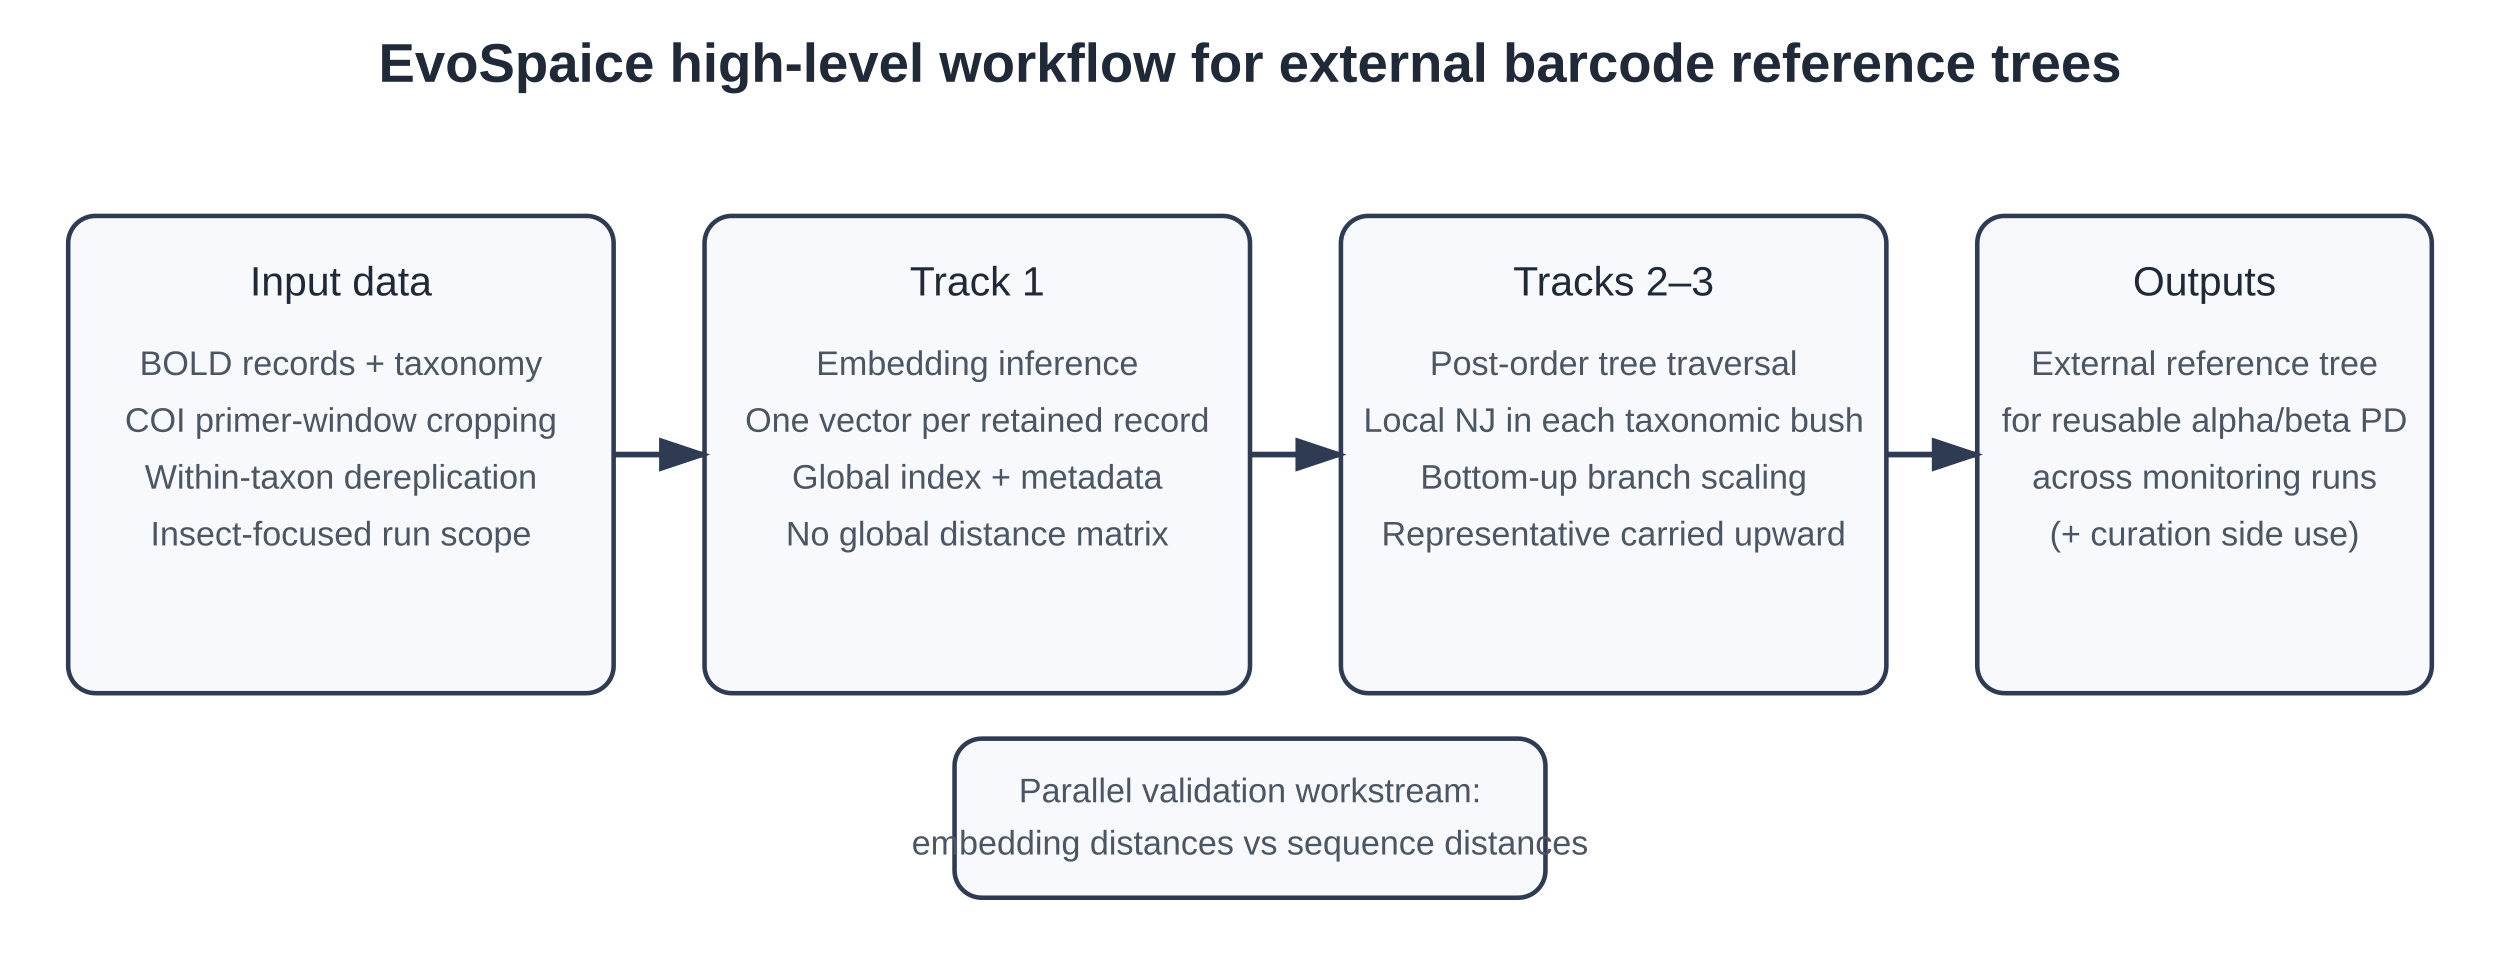
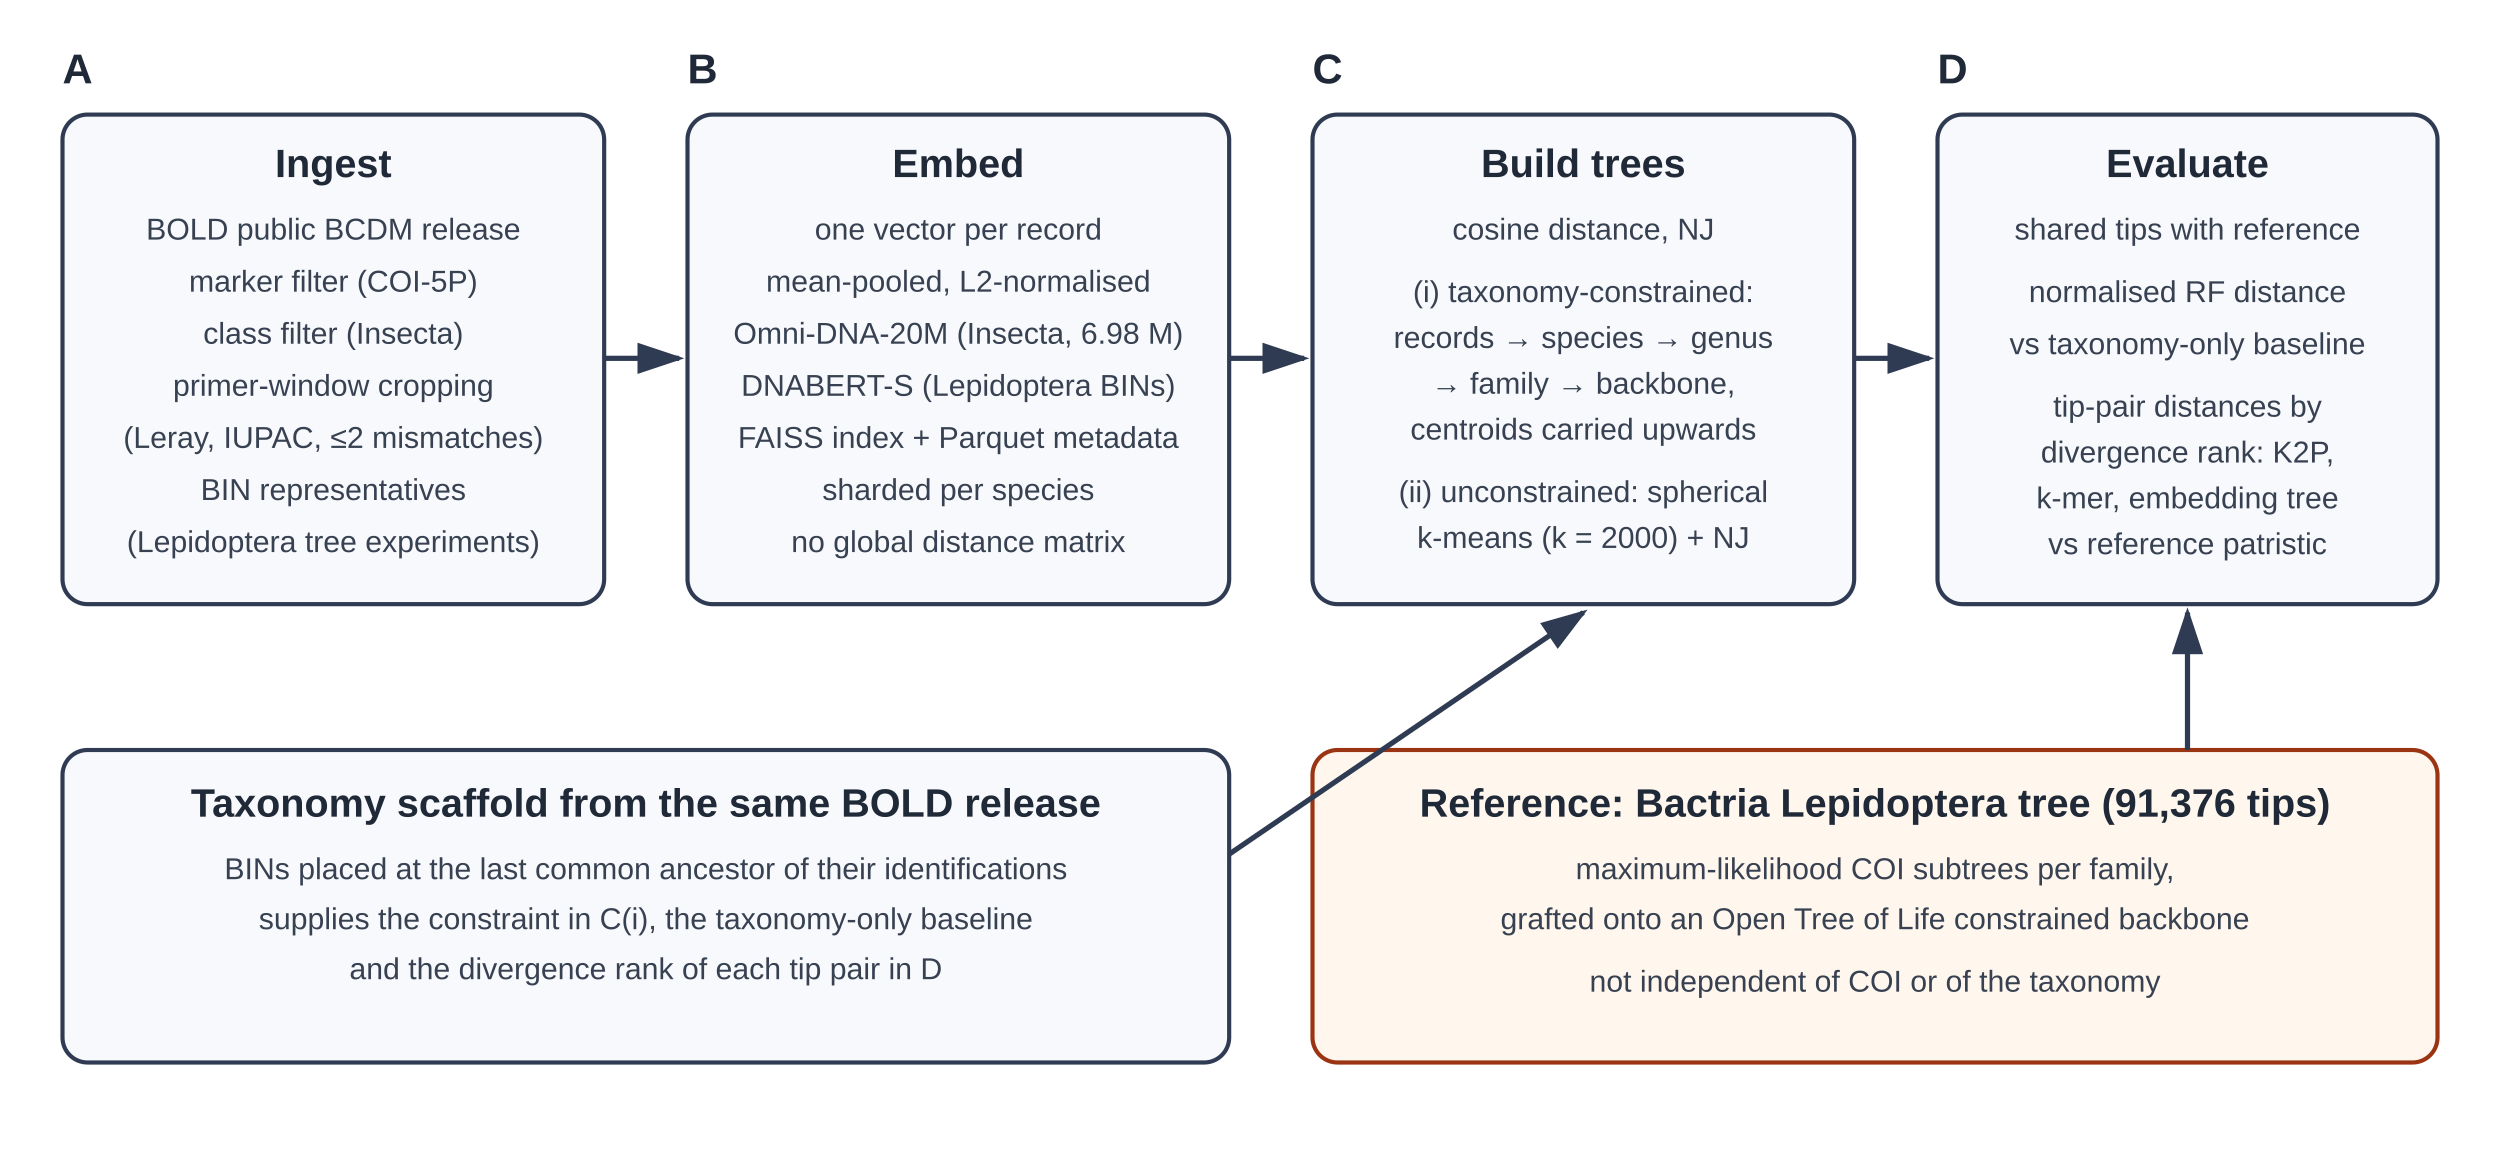
- <svg xmlns="http://www.w3.org/2000/svg" width="1100" height="420" viewBox="0 0 1100 420">
+ <svg xmlns="http://www.w3.org/2000/svg" width="1200" height="560" viewBox="0 0 1200 560">
  <defs>
    <marker id="arrow" markerWidth="10" markerHeight="10" refX="8" refY="3" orient="auto">
      <path d="M0,0 L0,6 L9,3 z" fill="#2f3b52" />
    </marker>
-     <style>
-       .box { fill: #f7f9fc; stroke: #2f3b52; stroke-width: 2; rx: 12; ry: 12; }
-       .txt { font-family: Arial, Helvetica, sans-serif; font-size: 18px; fill: #1f2937; }
-       .small { font-size: 15px; fill: #4b5563; }
-       .title { font-size: 24px; font-weight: bold; }
-       .arrow { stroke: #2f3b52; stroke-width: 2.5; marker-end: url(#arrow); }
-     </style>
  </defs>
-   <text x="550" y="36" text-anchor="middle" class="txt title">EvoSpaice high-level workflow for external barcode reference trees</text>
-   <rect class="box" x="30" y="95" width="240" height="210" />
-   <text class="txt" x="150" y="130" text-anchor="middle">Input data</text>
-   <text class="txt small" x="150" y="165" text-anchor="middle">BOLD records + taxonomy</text>
-   <text class="txt small" x="150" y="190" text-anchor="middle">COI primer-window cropping</text>
-   <text class="txt small" x="150" y="215" text-anchor="middle">Within-taxon dereplication</text>
-   <text class="txt small" x="150" y="240" text-anchor="middle">Insect-focused run scope</text>
-   <rect class="box" x="310" y="95" width="240" height="210" />
-   <text class="txt" x="430" y="130" text-anchor="middle">Track 1</text>
-   <text class="txt small" x="430" y="165" text-anchor="middle">Embedding inference</text>
-   <text class="txt small" x="430" y="190" text-anchor="middle">One vector per retained record</text>
-   <text class="txt small" x="430" y="215" text-anchor="middle">Global index + metadata</text>
-   <text class="txt small" x="430" y="240" text-anchor="middle">No global distance matrix</text>
-   <rect class="box" x="590" y="95" width="240" height="210" />
-   <text class="txt" x="710" y="130" text-anchor="middle">Tracks 2–3</text>
-   <text class="txt small" x="710" y="165" text-anchor="middle">Post-order tree traversal</text>
-   <text class="txt small" x="710" y="190" text-anchor="middle">Local NJ in each taxonomic bush</text>
-   <text class="txt small" x="710" y="215" text-anchor="middle">Bottom-up branch scaling</text>
-   <text class="txt small" x="710" y="240" text-anchor="middle">Representative carried upward</text>
-   <rect class="box" x="870" y="95" width="200" height="210" />
-   <text class="txt" x="970" y="130" text-anchor="middle">Outputs</text>
-   <text class="txt small" x="970" y="165" text-anchor="middle">External reference tree</text>
-   <text class="txt small" x="970" y="190" text-anchor="middle">for reusable alpha/beta PD</text>
-   <text class="txt small" x="970" y="215" text-anchor="middle">across monitoring runs</text>
-   <text class="txt small" x="970" y="240" text-anchor="middle">(+ curation side use)</text>
-   <line class="arrow" x1="270" y1="200" x2="310" y2="200" />
-   <line class="arrow" x1="550" y1="200" x2="590" y2="200" />
-   <line class="arrow" x1="830" y1="200" x2="870" y2="200" />
-   <rect class="box" x="420" y="325" width="260" height="70" />
-   <text class="txt small" x="550" y="353" text-anchor="middle">Parallel validation workstream:</text>
-   <text class="txt small" x="550" y="376" text-anchor="middle">embedding distances vs sequence distances</text>
+   <style>
+     .box { fill: #f7f9fc; stroke: #2f3b52; stroke-width: 2; }
+     .ref { fill: #fff7ed; stroke: #9a3412; stroke-width: 2; }
+     .hd { font-family: Arial, Helvetica, sans-serif; font-size: 19px; font-weight: bold; fill: #1f2937; }
+     .t { font-family: Arial, Helvetica, sans-serif; font-size: 14.5px; fill: #374151; }
+     .lab { font-family: Arial, Helvetica, sans-serif; font-size: 20px; font-weight: bold; fill: #1f2937; }
+     .arrow { stroke: #2f3b52; stroke-width: 2.5; fill: none; marker-end: url(#arrow); }
+   </style>
+   <text class="lab" x="30" y="40">A</text>
+   <rect class="box" x="30" y="55" width="260" height="235" rx="12" />
+   <text class="hd" x="160" y="85" text-anchor="middle">Ingest</text>
+   <text class="t" x="160" y="115" text-anchor="middle">BOLD public BCDM release</text>
+   <text class="t" x="160" y="140" text-anchor="middle">marker filter (COI-5P)</text>
+   <text class="t" x="160" y="165" text-anchor="middle">class filter (Insecta)</text>
+   <text class="t" x="160" y="190" text-anchor="middle">primer-window cropping</text>
+   <text class="t" x="160" y="215" text-anchor="middle">(Leray, IUPAC, ≤2 mismatches)</text>
+   <text class="t" x="160" y="240" text-anchor="middle">BIN representatives</text>
+   <text class="t" x="160" y="265" text-anchor="middle">(Lepidoptera tree experiments)</text>
+   <text class="lab" x="330" y="40">B</text>
+   <rect class="box" x="330" y="55" width="260" height="235" rx="12" />
+   <text class="hd" x="460" y="85" text-anchor="middle">Embed</text>
+   <text class="t" x="460" y="115" text-anchor="middle">one vector per record</text>
+   <text class="t" x="460" y="140" text-anchor="middle">mean-pooled, L2-normalised</text>
+   <text class="t" x="460" y="165" text-anchor="middle">Omni-DNA-20M (Insecta, 6.98 M)</text>
+   <text class="t" x="460" y="190" text-anchor="middle">DNABERT-S (Lepidoptera BINs)</text>
+   <text class="t" x="460" y="215" text-anchor="middle">FAISS index + Parquet metadata</text>
+   <text class="t" x="460" y="240" text-anchor="middle">sharded per species</text>
+   <text class="t" x="460" y="265" text-anchor="middle">no global distance matrix</text>
+   <text class="lab" x="630" y="40">C</text>
+   <rect class="box" x="630" y="55" width="260" height="235" rx="12" />
+   <text class="hd" x="760" y="85" text-anchor="middle">Build trees</text>
+   <text class="t" x="760" y="115" text-anchor="middle">cosine distance, NJ</text>
+   <text class="t" x="760" y="145" text-anchor="middle">(i) taxonomy-constrained:</text>
+   <text class="t" x="760" y="167" text-anchor="middle">records → species → genus</text>
+   <text class="t" x="760" y="189" text-anchor="middle">→ family → backbone,</text>
+   <text class="t" x="760" y="211" text-anchor="middle">centroids carried upwards</text>
+   <text class="t" x="760" y="241" text-anchor="middle">(ii) unconstrained: spherical</text>
+   <text class="t" x="760" y="263" text-anchor="middle">k-means (k = 2000) + NJ</text>
+   <text class="lab" x="930" y="40">D</text>
+   <rect class="box" x="930" y="55" width="240" height="235" rx="12" />
+   <text class="hd" x="1050" y="85" text-anchor="middle">Evaluate</text>
+   <text class="t" x="1050" y="115" text-anchor="middle">shared tips with reference</text>
+   <text class="t" x="1050" y="145" text-anchor="middle">normalised RF distance</text>
+   <text class="t" x="1050" y="170" text-anchor="middle">vs taxonomy-only baseline</text>
+   <text class="t" x="1050" y="200" text-anchor="middle">tip-pair distances by</text>
+   <text class="t" x="1050" y="222" text-anchor="middle">divergence rank: K2P,</text>
+   <text class="t" x="1050" y="244" text-anchor="middle">k-mer, embedding tree</text>
+   <text class="t" x="1050" y="266" text-anchor="middle">vs reference patristic</text>
+   <path class="arrow" d="M290,172 L326,172" />
+   <path class="arrow" d="M590,172 L626,172" />
+   <path class="arrow" d="M890,172 L926,172" />
+   <rect class="ref" x="630" y="360" width="540" height="150" rx="12" />
+   <text class="hd" x="900" y="392" text-anchor="middle">Reference: Bactria Lepidoptera tree (91,376 tips)</text>
+   <text class="t" x="900" y="422" text-anchor="middle">maximum-likelihood COI subtrees per family,</text>
+   <text class="t" x="900" y="446" text-anchor="middle">grafted onto an Open Tree of Life constrained backbone</text>
+   <text class="t" x="900" y="476" text-anchor="middle">not independent of COI or of the taxonomy</text>
+   <path class="arrow" d="M1050,360 L1050,294" />
+   <rect class="box" x="30" y="360" width="560" height="150" rx="12" />
+   <text class="hd" x="310" y="392" text-anchor="middle">Taxonomy scaffold from the same BOLD release</text>
+   <text class="t" x="310" y="422" text-anchor="middle">BINs placed at the last common ancestor of their identifications</text>
+   <text class="t" x="310" y="446" text-anchor="middle">supplies the constraint in C(i), the taxonomy-only baseline</text>
+   <text class="t" x="310" y="470" text-anchor="middle">and the divergence rank of each tip pair in D</text>
+   <path class="arrow" d="M590,410 L760,294" />
</svg>
